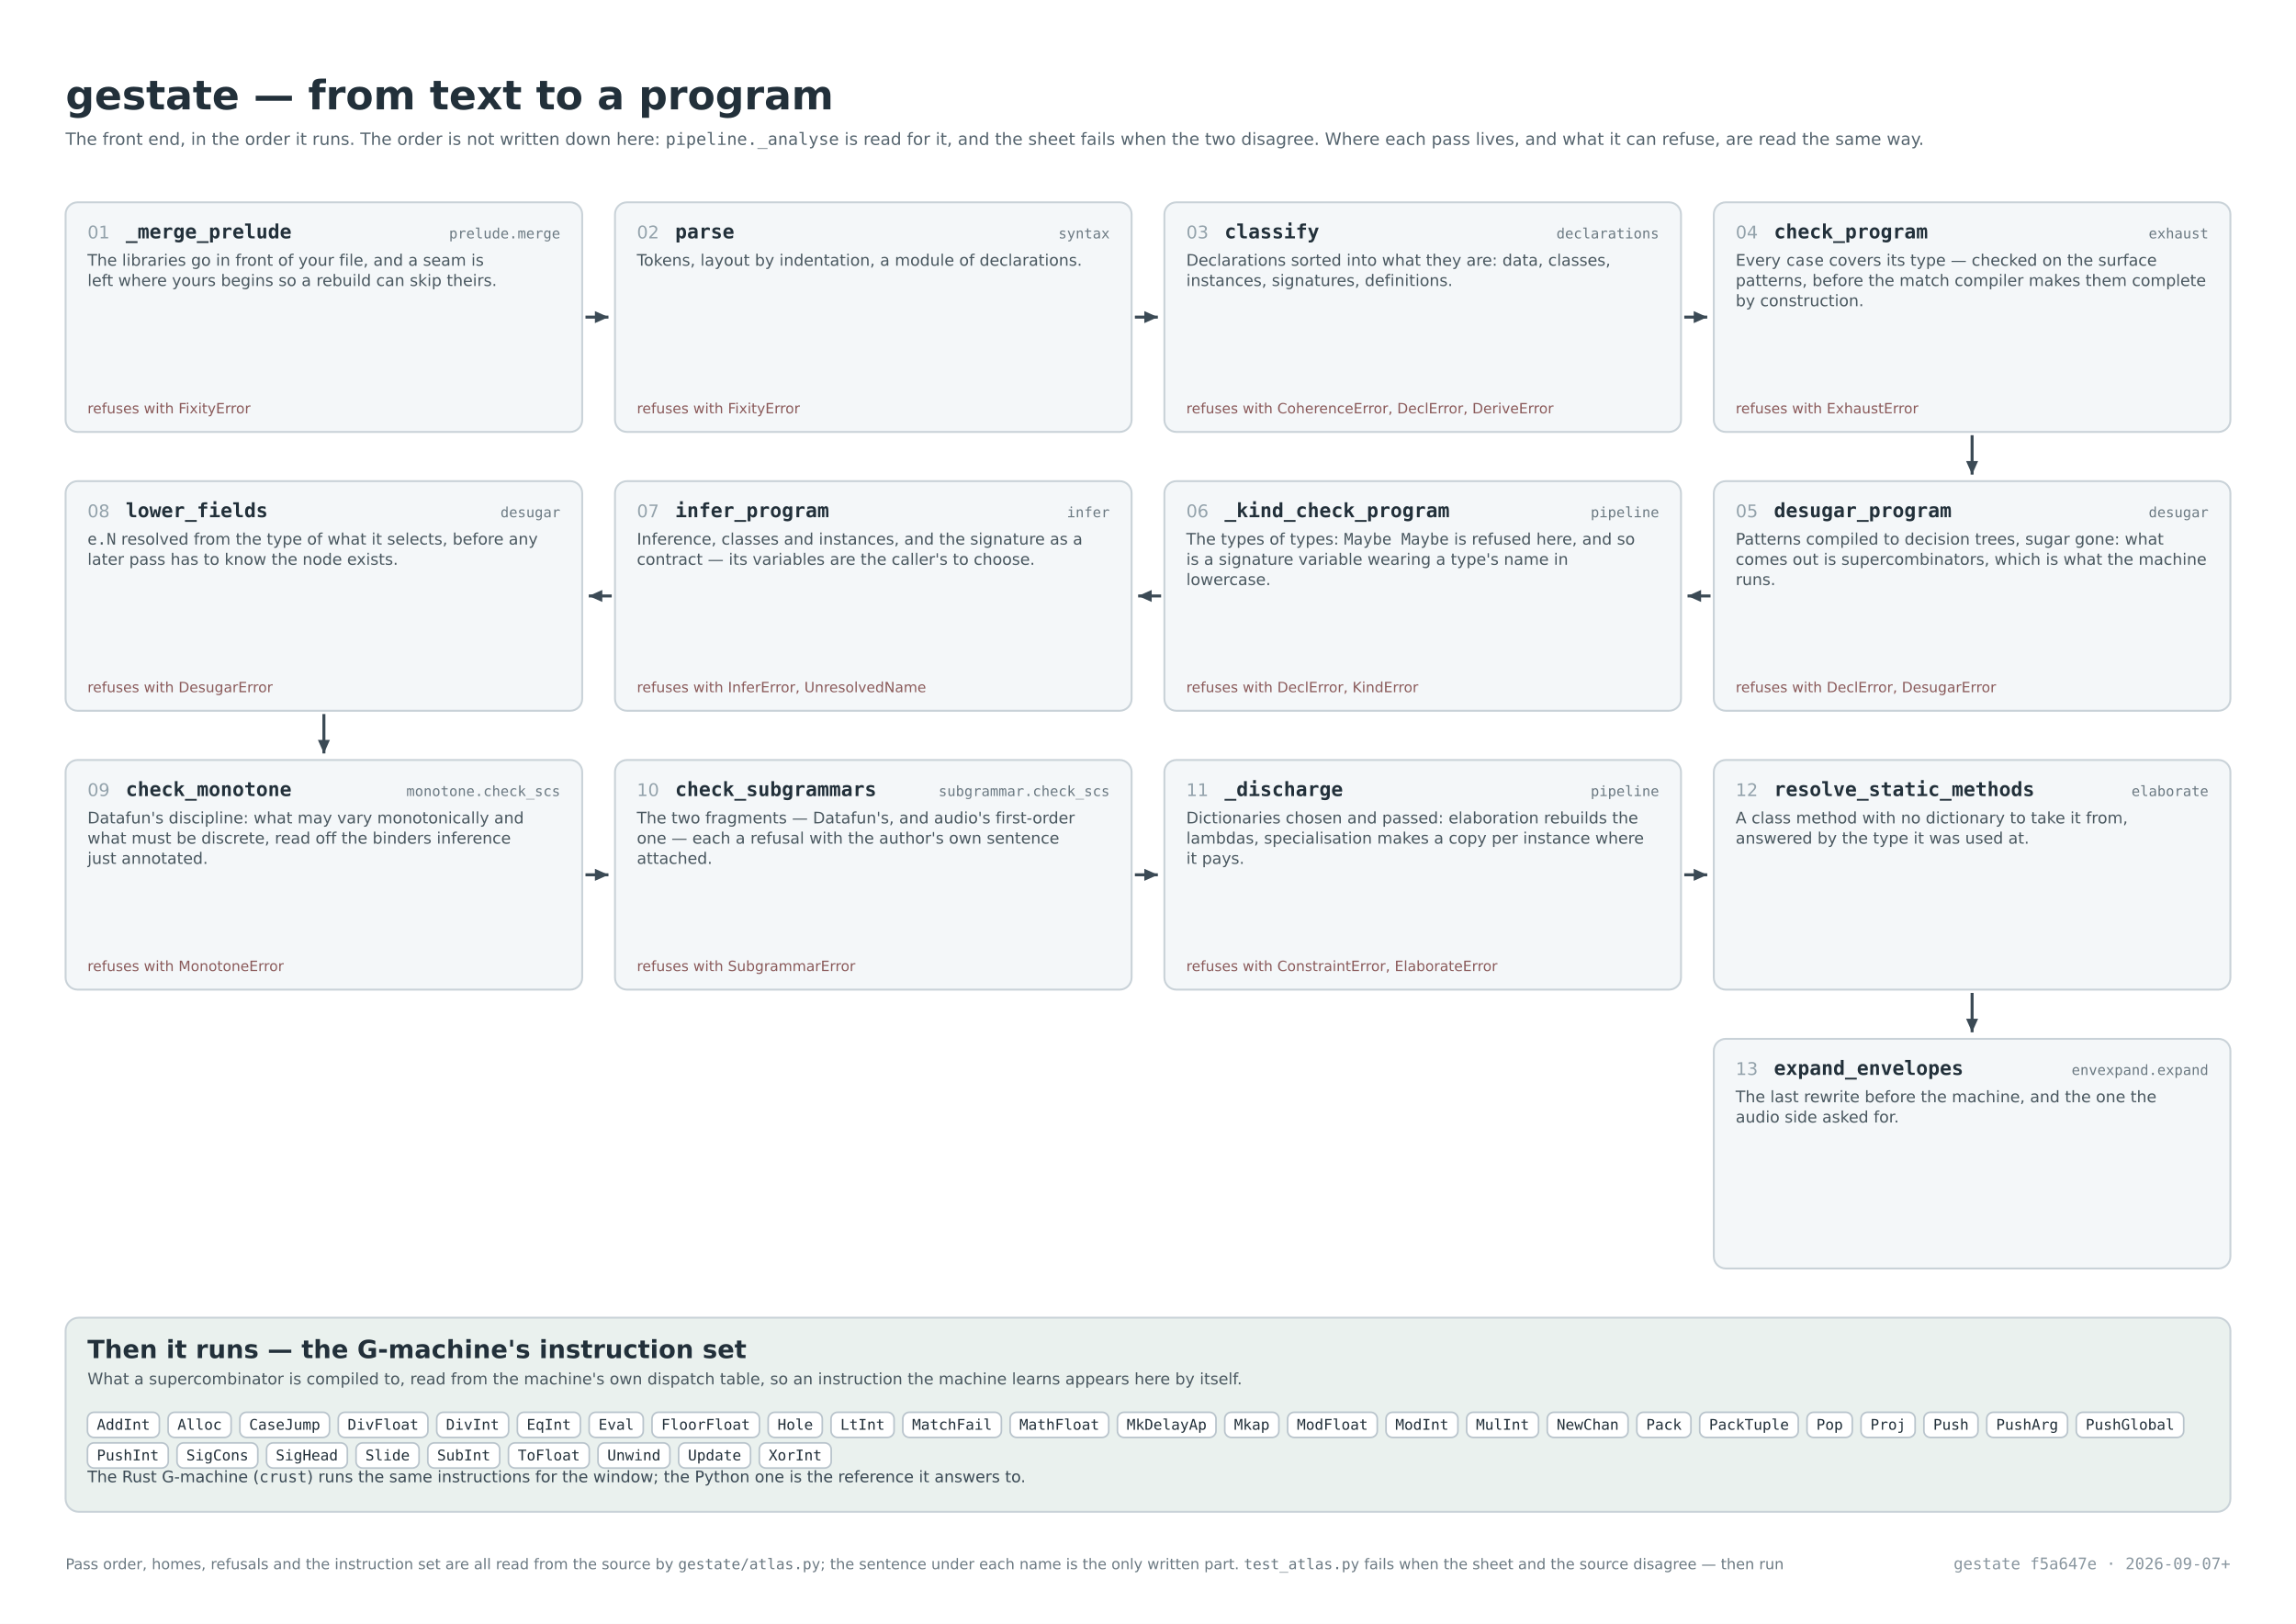
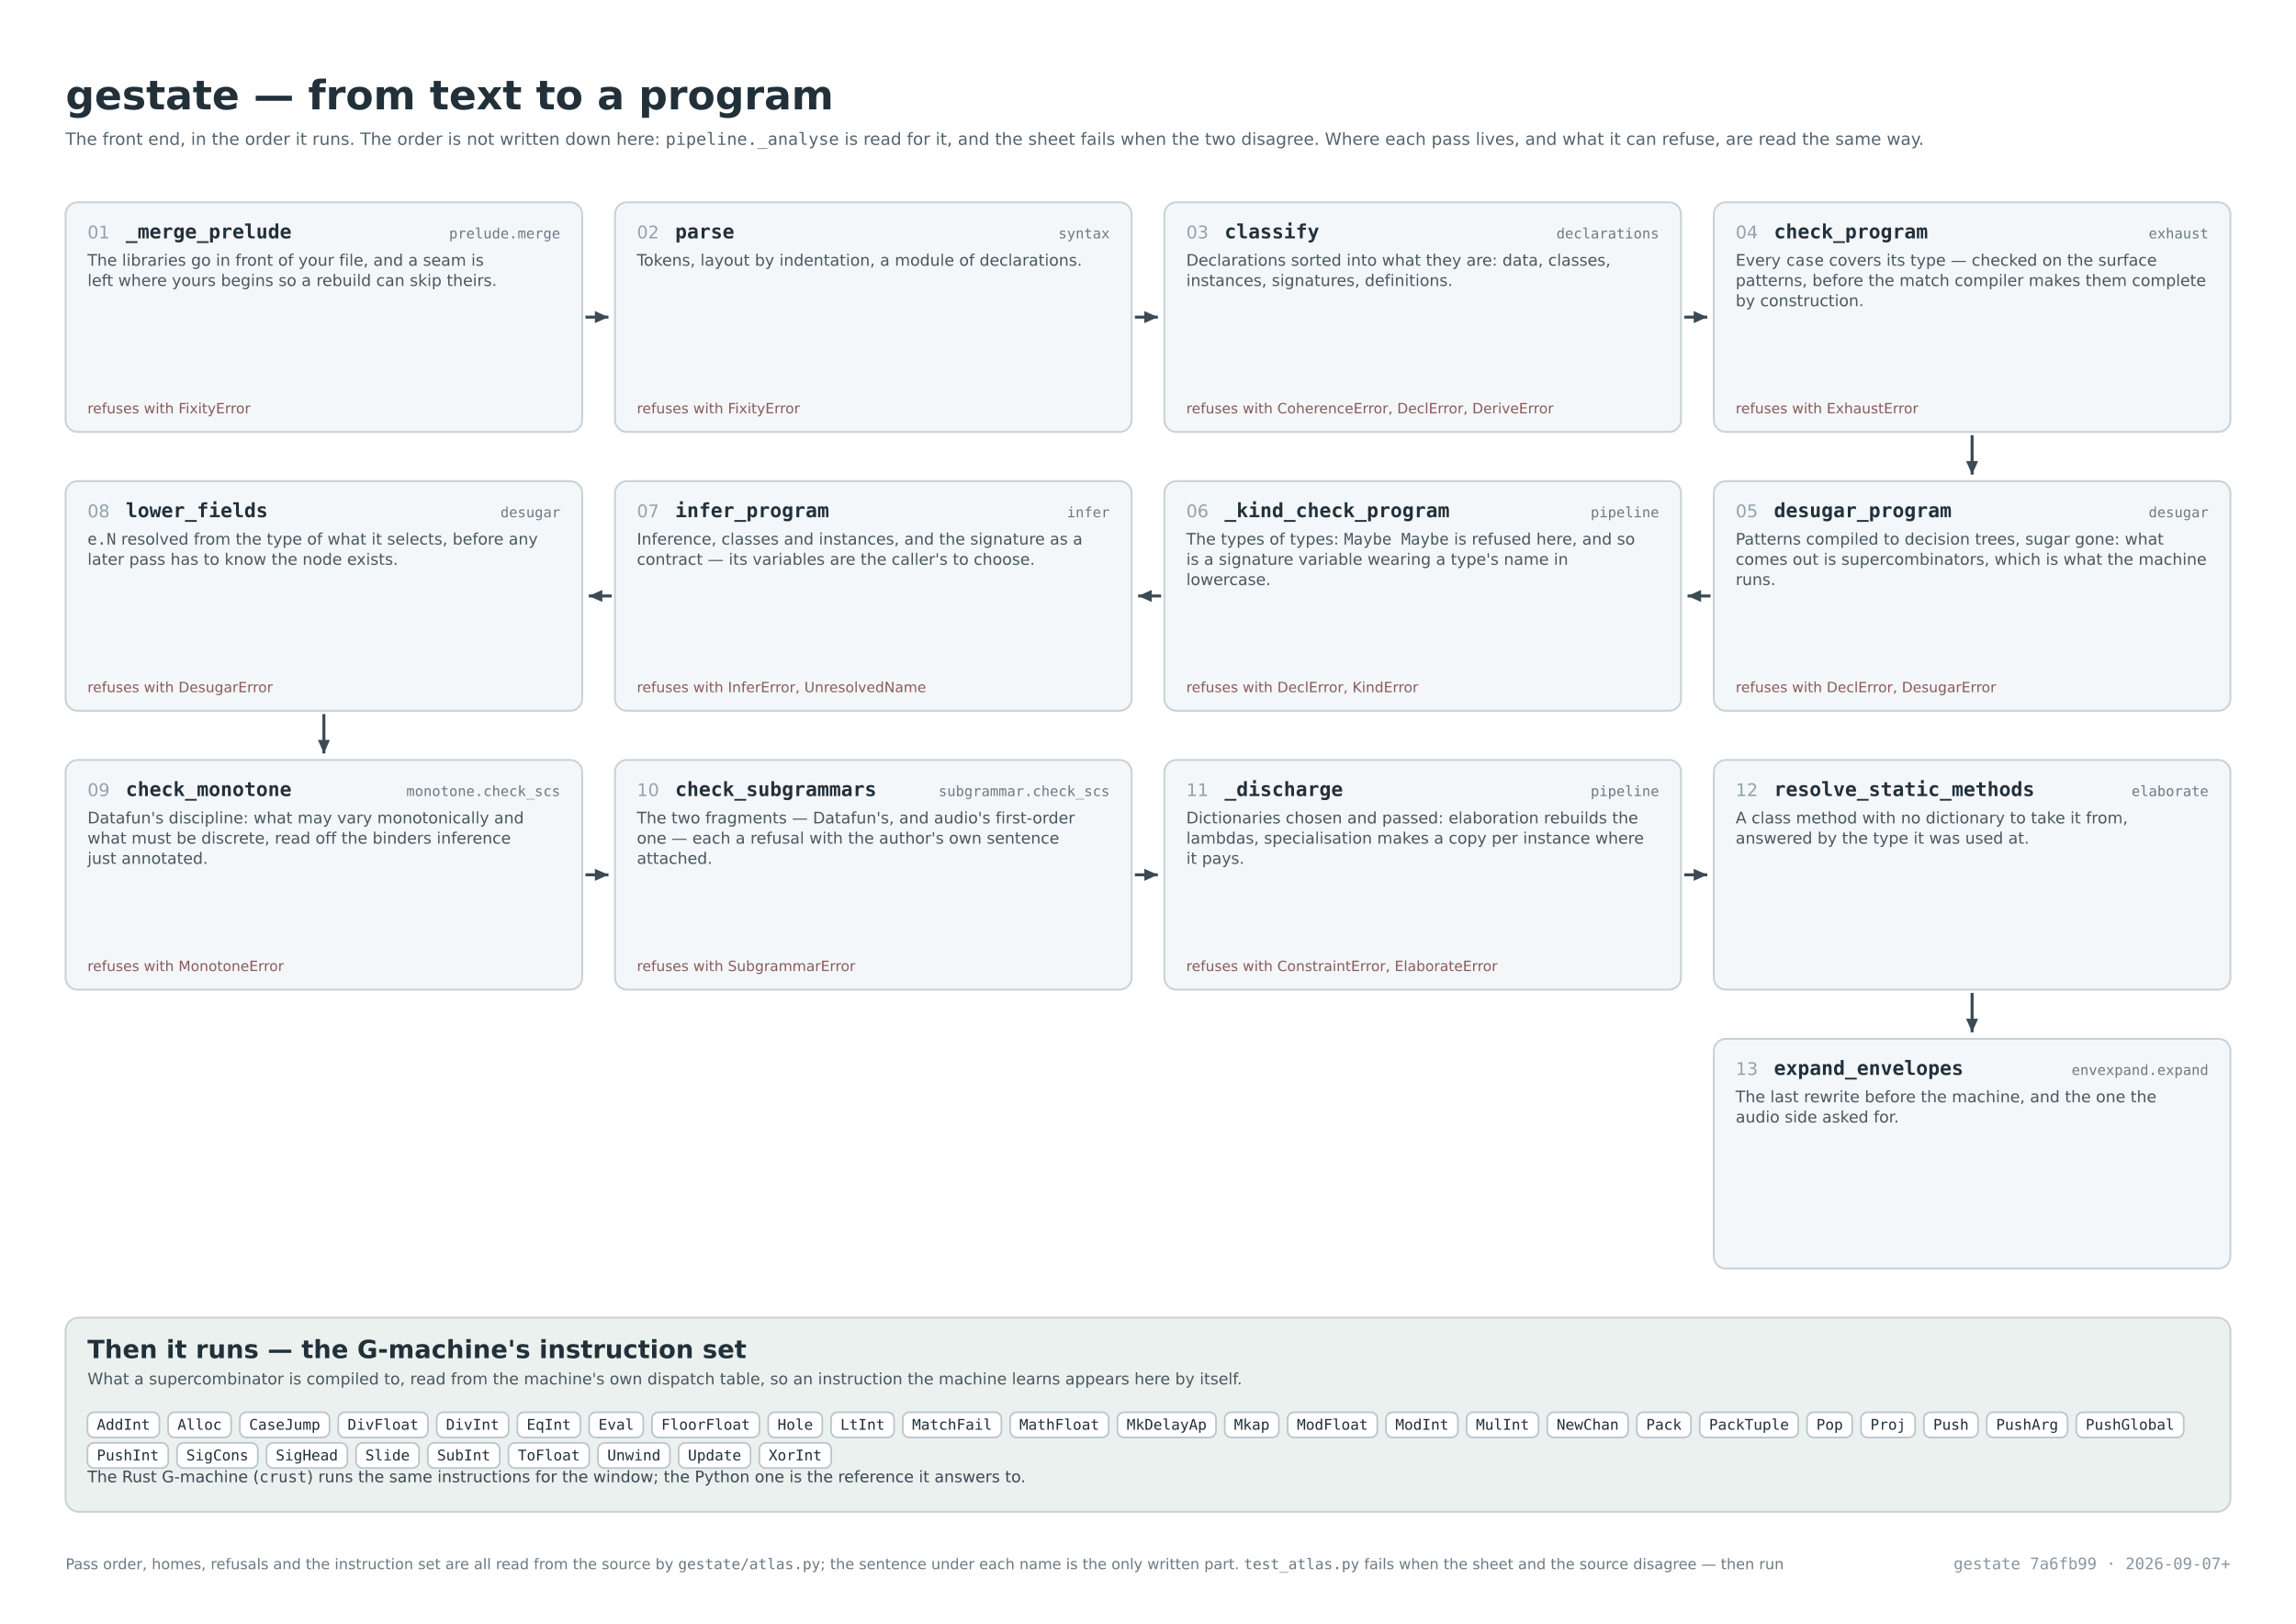
<svg xmlns="http://www.w3.org/2000/svg" width="420mm" height="297mm" viewBox="0 0 420 297">
  <defs>
    <marker id="tip" viewBox="0 0 10 10" refX="9" refY="5" markerWidth="5" markerHeight="5" orient="auto-start-reverse">
      <path d="M 0 1 L 9 5 L 0 9 z" fill="#3b4a55" />
    </marker>
  </defs>
  <style>
  text { font-family: 'DejaVu Sans', Verdana, sans-serif; fill: #22303a; }
  .mono, .chiptext { font-family: 'DejaVu Sans Mono', Consolas, monospace; }
  .title { font-size: 7.4px; font-weight: 700; }
  .subtitle { font-size: 3.1px; fill: #55646e; }
  .foot { font-size: 2.7px; fill: #6b7982; }
  .stamp { font-size: 2.9px; fill: #8a97a0; text-anchor: end; font-family: 'DejaVu Sans Mono', Consolas, monospace; }
  .lane { stroke: #c9d2d8; stroke-width: 0.35; }
  .lanetitle { font-size: 4.6px; font-weight: 700; }
  .step { font-size: 3.6px; font-weight: 700; }
  .stepnum { font-size: 3.2px; fill: #93a2ab; }
  .home { font-size: 2.6px; fill: #6b7982; text-anchor: end; }
  .refuses { font-size: 2.6px; fill: #8a5a5a; }
  .note { font-size: 2.9px; fill: #4a5860; }
  .extra { font-size: 2.9px; fill: #3b4a55; }
  .chip { fill: #ffffff; stroke: #b9c4cc; stroke-width: 0.3; }
  .chiptext { font-size: 2.7px; text-anchor: middle; }
  .edge { stroke: #3b4a55; stroke-width: 0.55; fill: none; }
  .edgetext { font-size: 2.7px; fill: #3b4a55; text-anchor: middle; }
</style>
  <rect x="0" y="0" width="420" height="297" fill="#ffffff" />
  <text class="title" x="12.00" y="20.00">gestate — from text to a program</text>
  <text class="subtitle" x="12.00" y="26.50">The front end, in the order it runs. The order is not written down here: <tspan class="mono">pipeline._analyse</tspan> is read for it, and the sheet fails when the two disagree. Where each pass lives, and what it can refuse, are read the same way.</text>
  <text class="foot" x="12.00" y="287.00">Pass order, homes, refusals and the instruction set are all read from the source by <tspan class="mono">gestate/atlas.py</tspan>; the sentence under each name is the only written part. <tspan class="mono">test_atlas.py</tspan> fails when the sheet and the source disagree — then run</text>
-   <text class="stamp" x="408.00" y="287.00">gestate f5a647e · 2026-09-07+</text>
+   <text class="stamp" x="408.00" y="287.00">gestate 7a6fb99 · 2026-09-07+</text>
  <rect class="lane" x="12.00" y="37.00" width="94.50" height="42.00" rx="2.2" style="fill:#f4f7f9" />
  <text class="stepnum" x="16.00" y="43.60">01</text>
  <text class="step mono" x="23.00" y="43.60">_merge_prelude</text>
  <text class="home mono" x="102.50" y="43.60">prelude.merge</text>
  <text class="note" x="16.00" y="48.60">The libraries go in front of your file, and a seam is</text>
  <text class="note" x="16.00" y="52.30">left where yours begins so a rebuild can skip theirs.</text>
  <text class="refuses" x="16.00" y="75.60">refuses with FixityError</text>
  <rect class="lane" x="112.50" y="37.00" width="94.50" height="42.00" rx="2.2" style="fill:#f4f7f9" />
  <text class="stepnum" x="116.50" y="43.60">02</text>
  <text class="step mono" x="123.50" y="43.60">parse</text>
  <text class="home mono" x="203.00" y="43.60">syntax</text>
  <text class="note" x="116.50" y="48.60">Tokens, layout by indentation, a module of declarations.</text>
  <text class="refuses" x="116.50" y="75.60">refuses with FixityError</text>
  <rect class="lane" x="213.00" y="37.00" width="94.50" height="42.00" rx="2.2" style="fill:#f4f7f9" />
  <text class="stepnum" x="217.00" y="43.60">03</text>
  <text class="step mono" x="224.00" y="43.60">classify</text>
  <text class="home mono" x="303.50" y="43.60">declarations</text>
  <text class="note" x="217.00" y="48.60">Declarations sorted into what they are: data, classes,</text>
  <text class="note" x="217.00" y="52.30">instances, signatures, definitions.</text>
  <text class="refuses" x="217.00" y="75.60">refuses with CoherenceError, DeclError, DeriveError</text>
  <rect class="lane" x="313.50" y="37.00" width="94.50" height="42.00" rx="2.2" style="fill:#f4f7f9" />
  <text class="stepnum" x="317.50" y="43.60">04</text>
  <text class="step mono" x="324.50" y="43.60">check_program</text>
  <text class="home mono" x="404.00" y="43.60">exhaust</text>
  <text class="note" x="317.50" y="48.60">Every <tspan class="mono">case</tspan> covers its type — checked on the surface</text>
  <text class="note" x="317.50" y="52.30">patterns, before the match compiler makes them complete</text>
  <text class="note" x="317.50" y="56.00">by construction.</text>
  <text class="refuses" x="317.50" y="75.60">refuses with ExhaustError</text>
  <rect class="lane" x="313.50" y="88.00" width="94.50" height="42.00" rx="2.2" style="fill:#f4f7f9" />
  <text class="stepnum" x="317.50" y="94.60">05</text>
  <text class="step mono" x="324.50" y="94.60">desugar_program</text>
  <text class="home mono" x="404.00" y="94.60">desugar</text>
  <text class="note" x="317.50" y="99.60">Patterns compiled to decision trees, sugar gone: what</text>
  <text class="note" x="317.50" y="103.30">comes out is supercombinators, which is what the machine</text>
  <text class="note" x="317.50" y="107.00">runs.</text>
  <text class="refuses" x="317.50" y="126.60">refuses with DeclError, DesugarError</text>
  <rect class="lane" x="213.00" y="88.00" width="94.50" height="42.00" rx="2.2" style="fill:#f4f7f9" />
  <text class="stepnum" x="217.00" y="94.60">06</text>
  <text class="step mono" x="224.00" y="94.60">_kind_check_program</text>
  <text class="home mono" x="303.50" y="94.60">pipeline</text>
  <text class="note" x="217.00" y="99.60">The types of types: <tspan class="mono">Maybe Maybe</tspan> is refused here, and so</text>
  <text class="note" x="217.00" y="103.30">is a signature variable wearing a type's name in</text>
  <text class="note" x="217.00" y="107.00">lowercase.</text>
  <text class="refuses" x="217.00" y="126.60">refuses with DeclError, KindError</text>
  <rect class="lane" x="112.50" y="88.00" width="94.50" height="42.00" rx="2.2" style="fill:#f4f7f9" />
  <text class="stepnum" x="116.50" y="94.60">07</text>
  <text class="step mono" x="123.50" y="94.60">infer_program</text>
  <text class="home mono" x="203.00" y="94.60">infer</text>
  <text class="note" x="116.50" y="99.60">Inference, classes and instances, and the signature as a</text>
  <text class="note" x="116.50" y="103.30">contract — its variables are the caller's to choose.</text>
  <text class="refuses" x="116.50" y="126.60">refuses with InferError, UnresolvedName</text>
  <rect class="lane" x="12.00" y="88.00" width="94.50" height="42.00" rx="2.2" style="fill:#f4f7f9" />
  <text class="stepnum" x="16.00" y="94.60">08</text>
  <text class="step mono" x="23.00" y="94.60">lower_fields</text>
  <text class="home mono" x="102.50" y="94.60">desugar</text>
  <text class="note" x="16.00" y="99.60">
    <tspan class="mono">e.N</tspan> resolved from the type of what it selects, before any</text>
  <text class="note" x="16.00" y="103.30">later pass has to know the node exists.</text>
  <text class="refuses" x="16.00" y="126.60">refuses with DesugarError</text>
  <rect class="lane" x="12.00" y="139.00" width="94.50" height="42.00" rx="2.2" style="fill:#f4f7f9" />
  <text class="stepnum" x="16.00" y="145.60">09</text>
  <text class="step mono" x="23.00" y="145.60">check_monotone</text>
  <text class="home mono" x="102.50" y="145.60">monotone.check_scs</text>
  <text class="note" x="16.00" y="150.60">Datafun's discipline: what may vary monotonically and</text>
  <text class="note" x="16.00" y="154.30">what must be discrete, read off the binders inference</text>
  <text class="note" x="16.00" y="158.00">just annotated.</text>
  <text class="refuses" x="16.00" y="177.60">refuses with MonotoneError</text>
  <rect class="lane" x="112.50" y="139.00" width="94.50" height="42.00" rx="2.2" style="fill:#f4f7f9" />
  <text class="stepnum" x="116.50" y="145.60">10</text>
  <text class="step mono" x="123.50" y="145.60">check_subgrammars</text>
  <text class="home mono" x="203.00" y="145.60">subgrammar.check_scs</text>
  <text class="note" x="116.50" y="150.60">The two fragments — Datafun's, and audio's first-order</text>
  <text class="note" x="116.50" y="154.30">one — each a refusal with the author's own sentence</text>
  <text class="note" x="116.50" y="158.00">attached.</text>
  <text class="refuses" x="116.50" y="177.60">refuses with SubgrammarError</text>
  <rect class="lane" x="213.00" y="139.00" width="94.50" height="42.00" rx="2.2" style="fill:#f4f7f9" />
  <text class="stepnum" x="217.00" y="145.60">11</text>
  <text class="step mono" x="224.00" y="145.60">_discharge</text>
  <text class="home mono" x="303.50" y="145.60">pipeline</text>
  <text class="note" x="217.00" y="150.60">Dictionaries chosen and passed: elaboration rebuilds the</text>
  <text class="note" x="217.00" y="154.30">lambdas, specialisation makes a copy per instance where</text>
  <text class="note" x="217.00" y="158.00">it pays.</text>
  <text class="refuses" x="217.00" y="177.60">refuses with ConstraintError, ElaborateError</text>
  <rect class="lane" x="313.50" y="139.00" width="94.50" height="42.00" rx="2.2" style="fill:#f4f7f9" />
  <text class="stepnum" x="317.50" y="145.60">12</text>
  <text class="step mono" x="324.50" y="145.60">resolve_static_methods</text>
  <text class="home mono" x="404.00" y="145.60">elaborate</text>
  <text class="note" x="317.50" y="150.60">A class method with no dictionary to take it from,</text>
  <text class="note" x="317.50" y="154.30">answered by the type it was used at.</text>
  <rect class="lane" x="313.50" y="190.00" width="94.50" height="42.00" rx="2.2" style="fill:#f4f7f9" />
  <text class="stepnum" x="317.50" y="196.60">13</text>
  <text class="step mono" x="324.50" y="196.60">expand_envelopes</text>
  <text class="home mono" x="404.00" y="196.60">envexpand.expand</text>
  <text class="note" x="317.50" y="201.60">The last rewrite before the machine, and the one the</text>
  <text class="note" x="317.50" y="205.30">audio side asked for.</text>
  <path class="edge" d="M107.10,58.00 L111.30,58.00" marker-end="url(#tip)" />
  <path class="edge" d="M207.60,58.00 L211.80,58.00" marker-end="url(#tip)" />
  <path class="edge" d="M308.10,58.00 L312.30,58.00" marker-end="url(#tip)" />
  <path class="edge" d="M360.75,79.60 L360.75,86.80" marker-end="url(#tip)" />
  <path class="edge" d="M312.90,109.00 L308.70,109.00" marker-end="url(#tip)" />
  <path class="edge" d="M212.40,109.00 L208.20,109.00" marker-end="url(#tip)" />
  <path class="edge" d="M111.90,109.00 L107.70,109.00" marker-end="url(#tip)" />
  <path class="edge" d="M59.25,130.60 L59.25,137.80" marker-end="url(#tip)" />
  <path class="edge" d="M107.10,160.00 L111.30,160.00" marker-end="url(#tip)" />
  <path class="edge" d="M207.60,160.00 L211.80,160.00" marker-end="url(#tip)" />
  <path class="edge" d="M308.10,160.00 L312.30,160.00" marker-end="url(#tip)" />
  <path class="edge" d="M360.75,181.60 L360.75,188.80" marker-end="url(#tip)" />
  <rect class="lane" x="12.00" y="241.00" width="396.00" height="35.50" rx="2.4" style="fill:#eaf1ee" />
  <text class="lanetitle" x="16.00" y="248.40">Then it runs — the G-machine's instruction set</text>
  <text class="note" x="16.00" y="253.20">What a supercombinator is compiled to, read from the machine's own dispatch table, so an instruction the machine learns appears here by itself.</text>
  <rect class="chip" x="16.00" y="258.30" width="13.15" height="4.6" rx="1.2" />
  <text class="chiptext" x="22.58" y="261.50">AddInt</text>
  <rect class="chip" x="30.75" y="258.30" width="11.53" height="4.6" rx="1.2" />
  <text class="chiptext" x="36.52" y="261.50">Alloc</text>
  <rect class="chip" x="43.88" y="258.30" width="16.40" height="4.6" rx="1.2" />
  <text class="chiptext" x="52.08" y="261.50">CaseJump</text>
  <rect class="chip" x="61.88" y="258.30" width="16.40" height="4.6" rx="1.2" />
  <text class="chiptext" x="70.08" y="261.50">DivFloat</text>
  <rect class="chip" x="79.89" y="258.30" width="13.15" height="4.6" rx="1.2" />
  <text class="chiptext" x="86.46" y="261.50">DivInt</text>
  <rect class="chip" x="94.64" y="258.30" width="11.53" height="4.6" rx="1.2" />
  <text class="chiptext" x="100.40" y="261.50">EqInt</text>
  <rect class="chip" x="107.77" y="258.30" width="9.90" height="4.6" rx="1.2" />
  <text class="chiptext" x="112.72" y="261.50">Eval</text>
  <rect class="chip" x="119.27" y="258.30" width="19.65" height="4.6" rx="1.2" />
  <text class="chiptext" x="129.09" y="261.50">FloorFloat</text>
  <rect class="chip" x="140.52" y="258.30" width="9.90" height="4.6" rx="1.2" />
  <text class="chiptext" x="145.47" y="261.50">Hole</text>
  <rect class="chip" x="152.02" y="258.30" width="11.53" height="4.6" rx="1.2" />
  <text class="chiptext" x="157.79" y="261.50">LtInt</text>
  <rect class="chip" x="165.15" y="258.30" width="18.03" height="4.6" rx="1.2" />
  <text class="chiptext" x="174.16" y="261.50">MatchFail</text>
  <rect class="chip" x="184.78" y="258.30" width="18.03" height="4.6" rx="1.2" />
  <text class="chiptext" x="193.79" y="261.50">MathFloat</text>
  <rect class="chip" x="204.41" y="258.30" width="18.03" height="4.6" rx="1.2" />
  <text class="chiptext" x="213.42" y="261.50">MkDelayAp</text>
  <rect class="chip" x="224.04" y="258.30" width="9.90" height="4.6" rx="1.2" />
  <text class="chiptext" x="228.99" y="261.50">Mkap</text>
  <rect class="chip" x="235.54" y="258.30" width="16.40" height="4.6" rx="1.2" />
  <text class="chiptext" x="243.74" y="261.50">ModFloat</text>
  <rect class="chip" x="253.54" y="258.30" width="13.15" height="4.6" rx="1.2" />
  <text class="chiptext" x="260.12" y="261.50">ModInt</text>
  <rect class="chip" x="268.29" y="258.30" width="13.15" height="4.6" rx="1.2" />
  <text class="chiptext" x="274.87" y="261.50">MulInt</text>
  <rect class="chip" x="283.04" y="258.30" width="14.78" height="4.6" rx="1.2" />
  <text class="chiptext" x="290.43" y="261.50">NewChan</text>
  <rect class="chip" x="299.42" y="258.30" width="9.90" height="4.6" rx="1.2" />
  <text class="chiptext" x="304.37" y="261.50">Pack</text>
  <rect class="chip" x="310.92" y="258.30" width="18.03" height="4.6" rx="1.2" />
  <text class="chiptext" x="319.94" y="261.50">PackTuple</text>
  <rect class="chip" x="330.55" y="258.30" width="8.28" height="4.6" rx="1.2" />
  <text class="chiptext" x="334.69" y="261.50">Pop</text>
  <rect class="chip" x="340.43" y="258.30" width="9.90" height="4.6" rx="1.2" />
  <text class="chiptext" x="345.38" y="261.50">Proj</text>
  <rect class="chip" x="351.93" y="258.30" width="9.90" height="4.6" rx="1.2" />
  <text class="chiptext" x="356.88" y="261.50">Push</text>
  <rect class="chip" x="363.43" y="258.30" width="14.78" height="4.6" rx="1.2" />
  <text class="chiptext" x="370.82" y="261.50">PushArg</text>
  <rect class="chip" x="379.81" y="258.30" width="19.65" height="4.6" rx="1.2" />
  <text class="chiptext" x="389.64" y="261.50">PushGlobal</text>
  <rect class="chip" x="16.00" y="263.90" width="14.78" height="4.6" rx="1.2" />
  <text class="chiptext" x="23.39" y="267.10">PushInt</text>
  <rect class="chip" x="32.38" y="263.90" width="14.78" height="4.6" rx="1.2" />
  <text class="chiptext" x="39.77" y="267.10">SigCons</text>
  <rect class="chip" x="48.76" y="263.90" width="14.78" height="4.6" rx="1.2" />
  <text class="chiptext" x="56.14" y="267.10">SigHead</text>
  <rect class="chip" x="65.13" y="263.90" width="11.53" height="4.6" rx="1.2" />
  <text class="chiptext" x="70.90" y="267.10">Slide</text>
  <rect class="chip" x="78.26" y="263.90" width="13.15" height="4.6" rx="1.2" />
  <text class="chiptext" x="84.84" y="267.10">SubInt</text>
  <rect class="chip" x="93.01" y="263.90" width="14.78" height="4.6" rx="1.2" />
  <text class="chiptext" x="100.40" y="267.10">ToFloat</text>
  <rect class="chip" x="109.39" y="263.90" width="13.15" height="4.6" rx="1.2" />
  <text class="chiptext" x="115.97" y="267.10">Unwind</text>
  <rect class="chip" x="124.14" y="263.90" width="13.15" height="4.6" rx="1.2" />
  <text class="chiptext" x="130.72" y="267.10">Update</text>
  <rect class="chip" x="138.90" y="263.90" width="13.15" height="4.6" rx="1.2" />
  <text class="chiptext" x="145.47" y="267.10">XorInt</text>
  <text class="extra" x="16.00" y="271.10">The Rust G-machine (<tspan class="mono">crust</tspan>) runs the same instructions for the window; the Python one is the reference it answers to.</text>
</svg>
